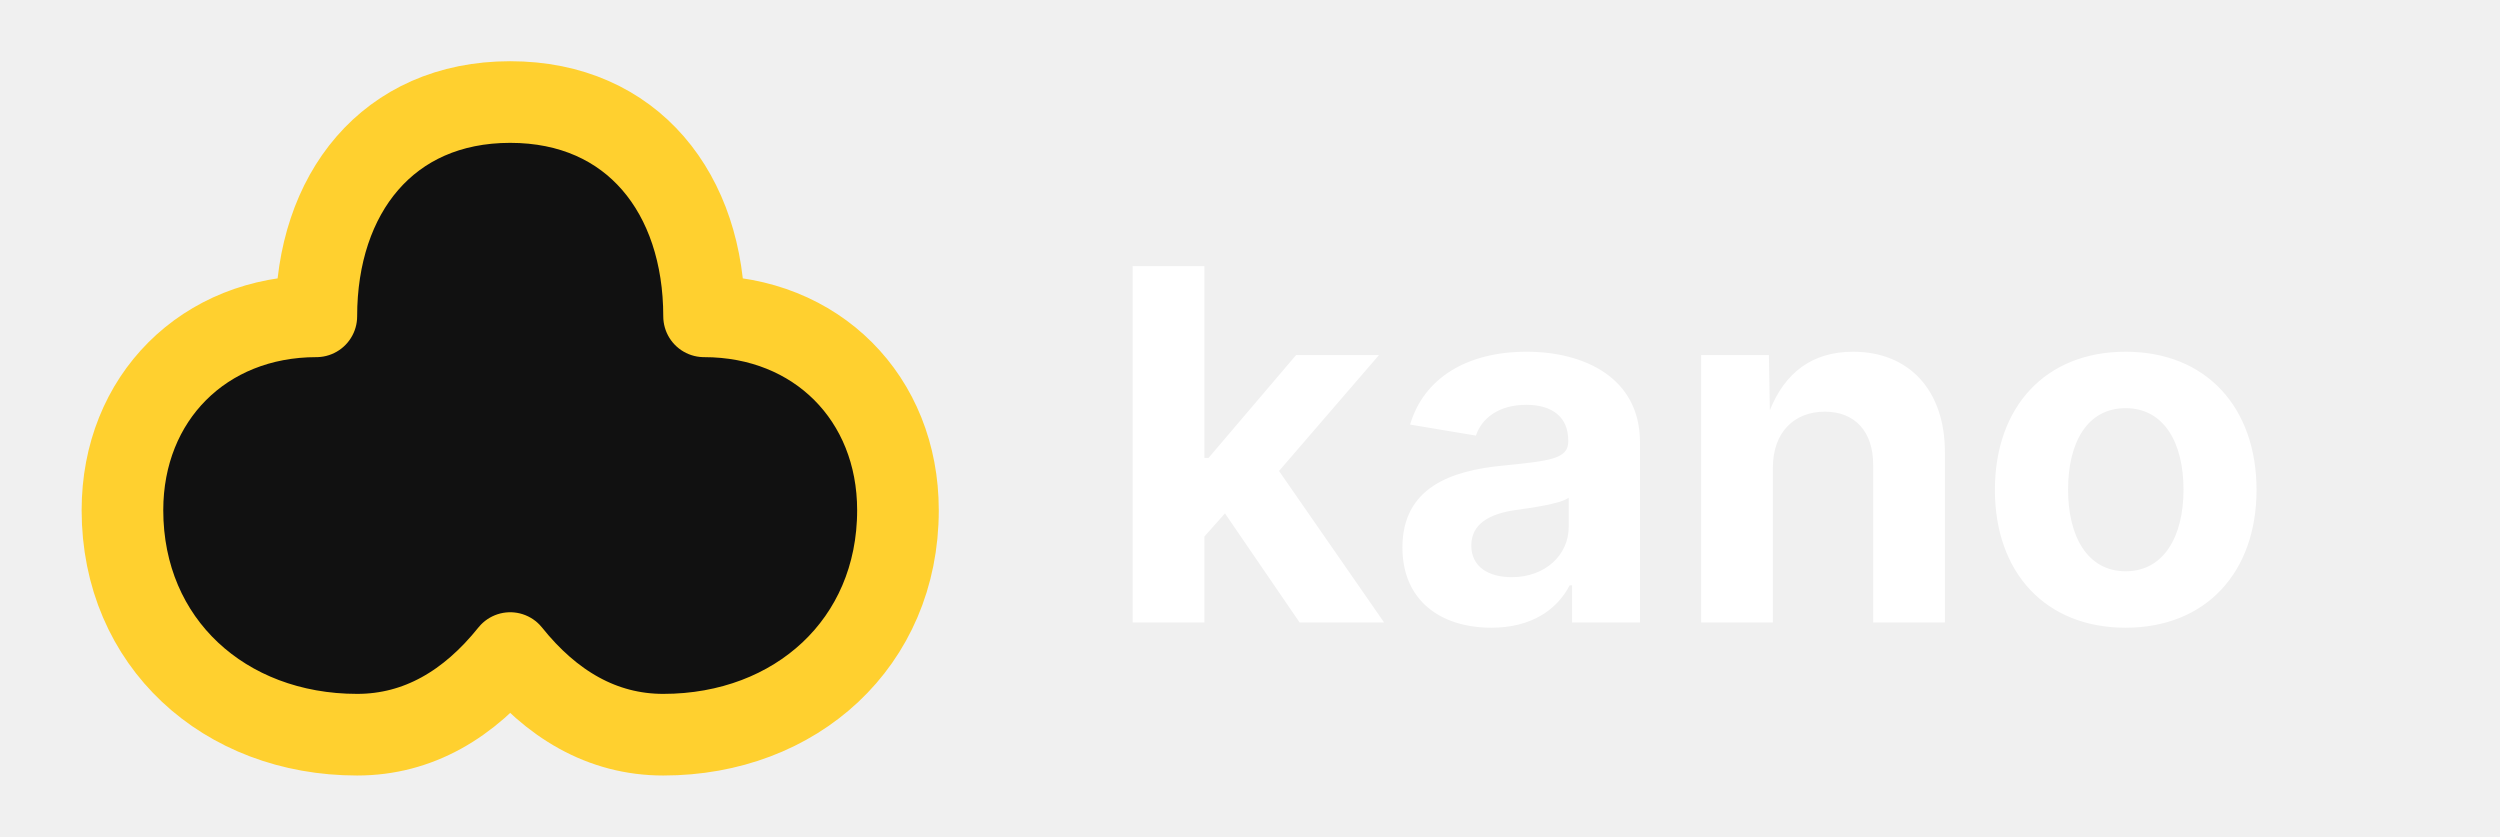
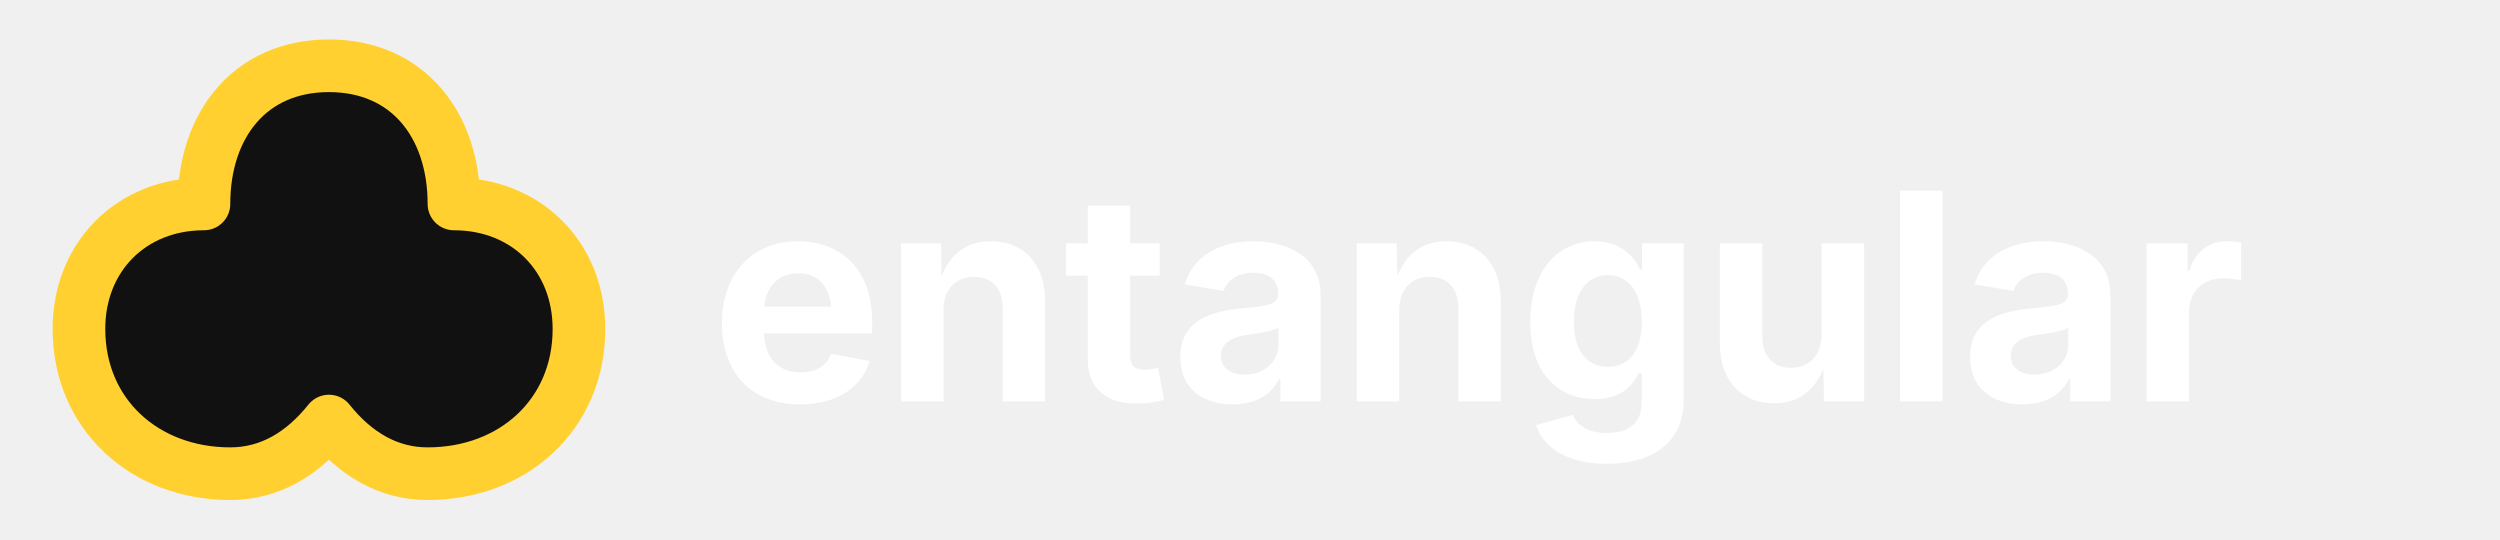
- <svg xmlns="http://www.w3.org/2000/svg" viewBox="0 0 245 82">
+ <svg xmlns="http://www.w3.org/2000/svg" viewBox="0 0 380 82">
  <path d="M50 10C38 10 31 19 31 31C20 31 12 39 12 50C12 63 22 72 35 72C41 72 46 69 50 64C54 69 59 72 65 72C78 72 88 63 88 50C88 39 80 31 69 31C69 19 62 10 50 10Z" fill="#111111" stroke="#FFD02F" stroke-width="8" stroke-linejoin="round" />
-   <text x="108" y="61" font-family="Inter,Arial,sans-serif" font-size="48" font-weight="700" fill="#FFFFFF">kano</text>
+   <text x="108" y="61" font-family="Inter,Arial,sans-serif" font-size="44" font-weight="700" fill="#FFFFFF">entangular</text>
</svg>
